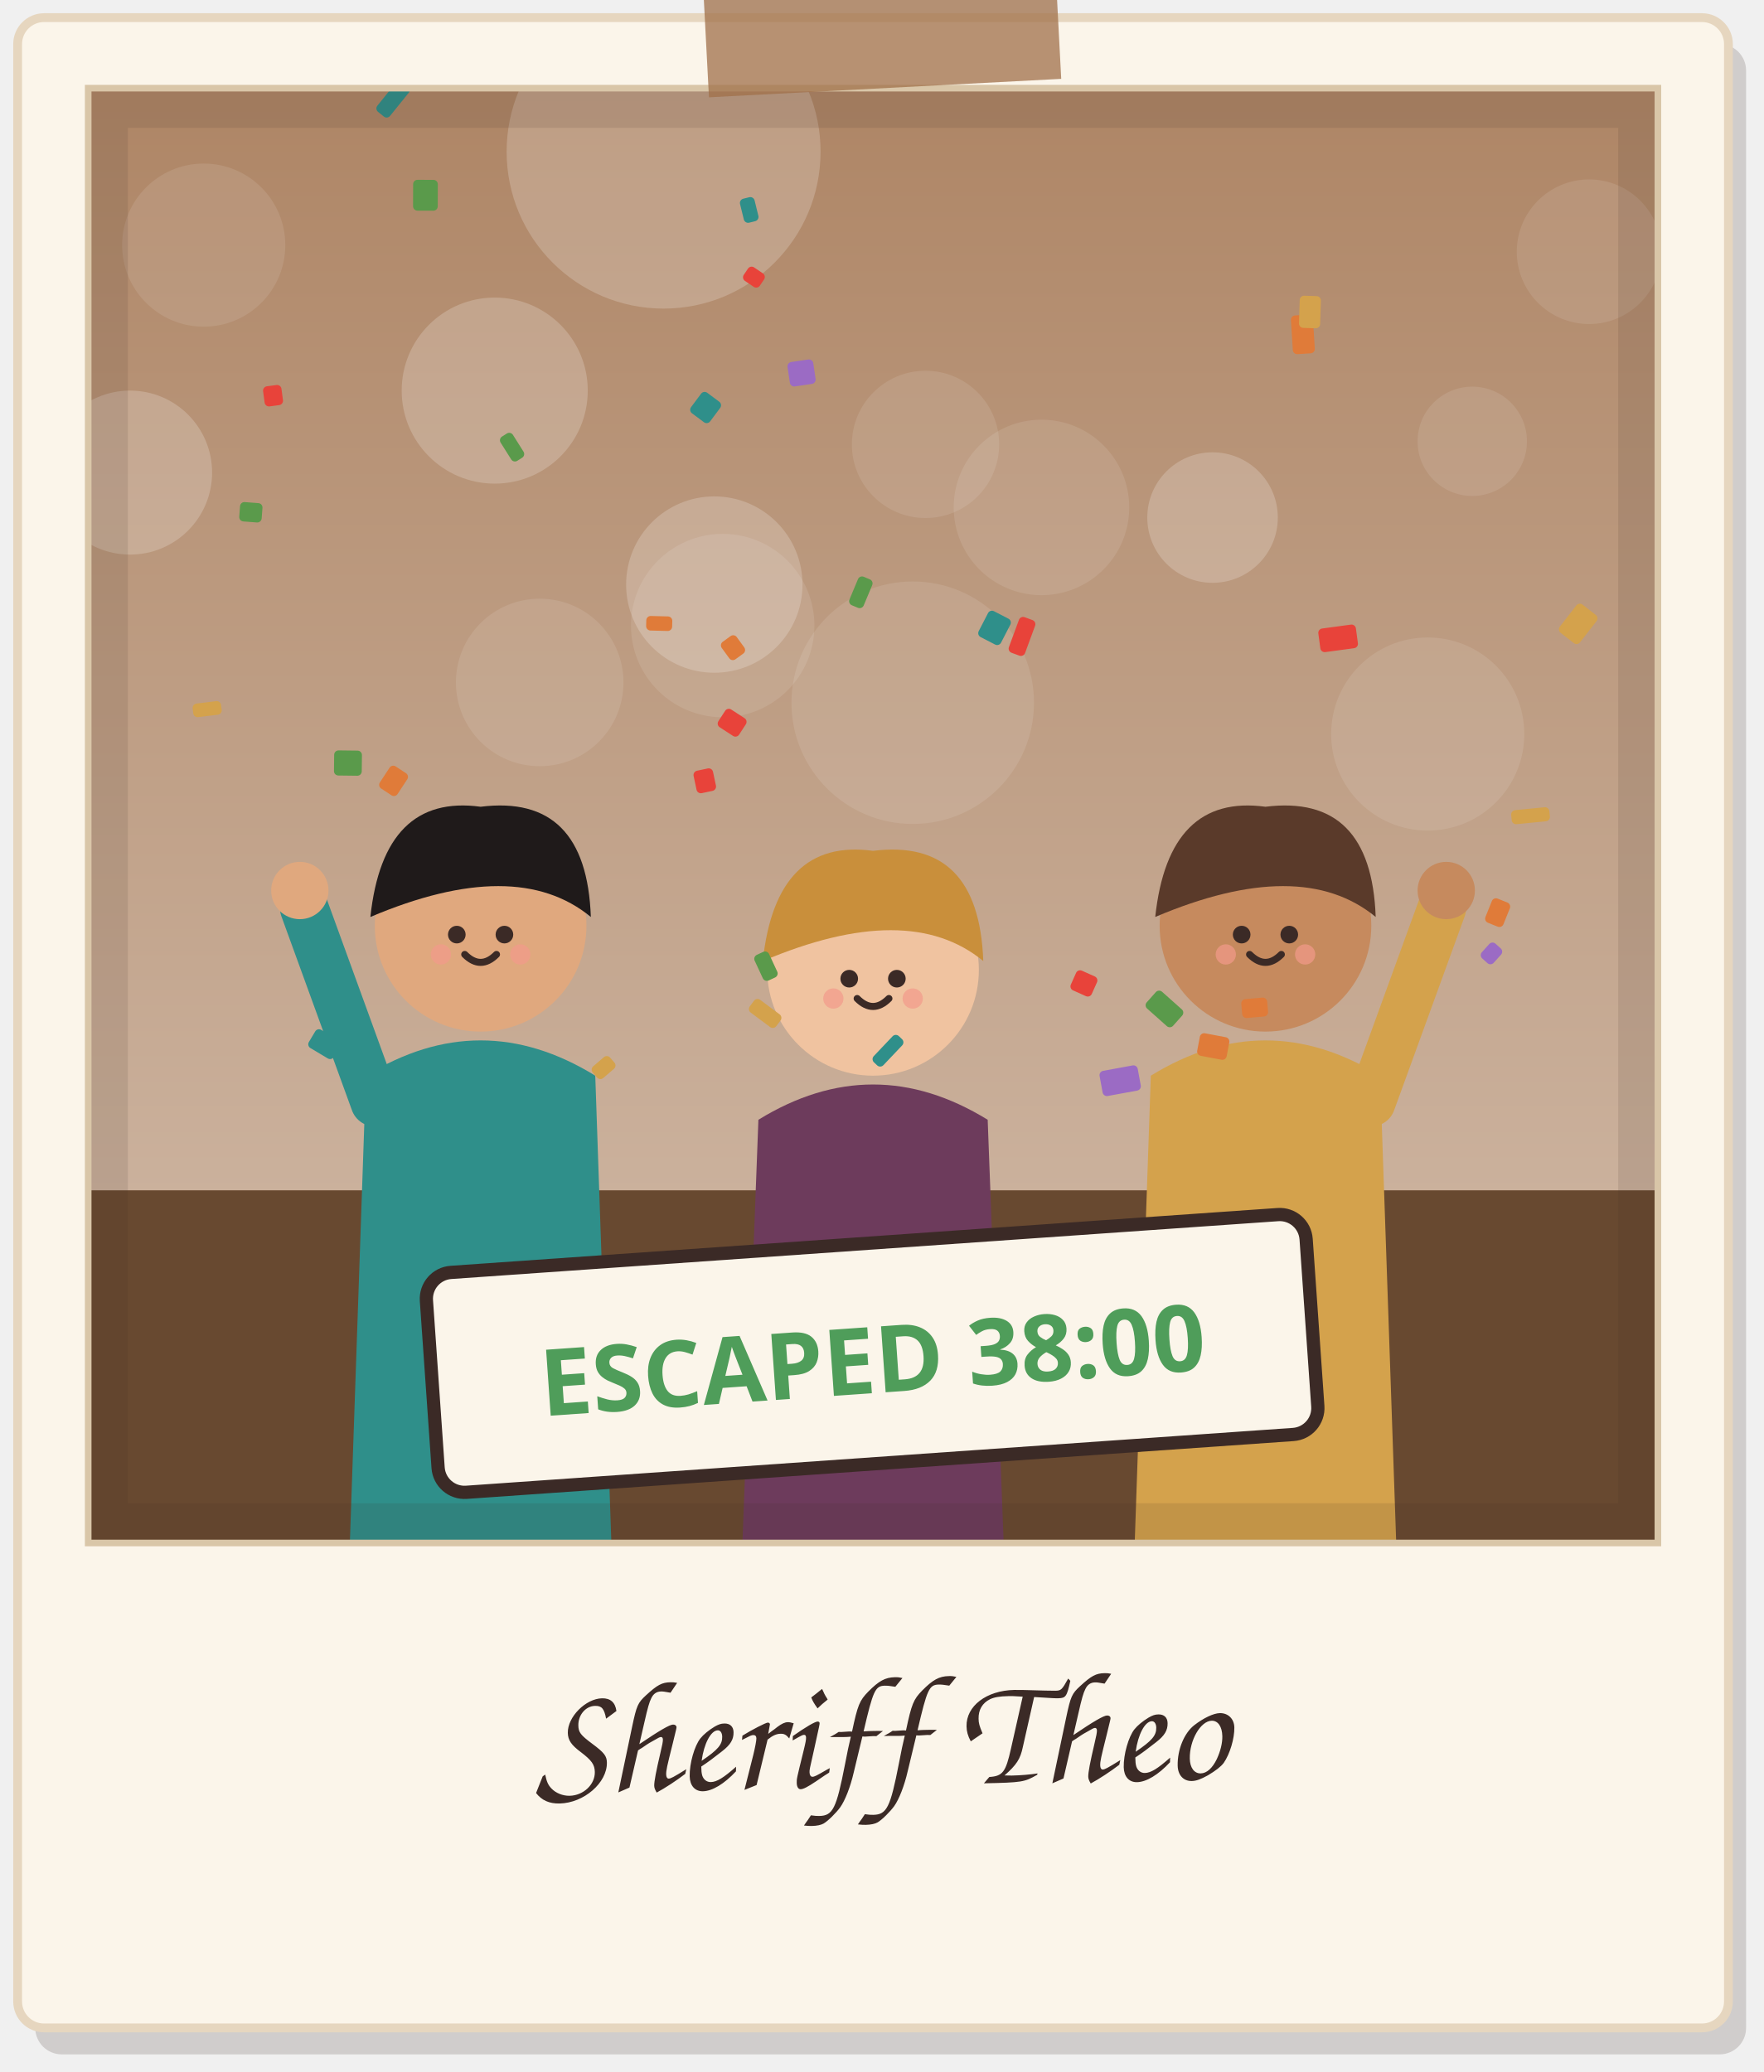
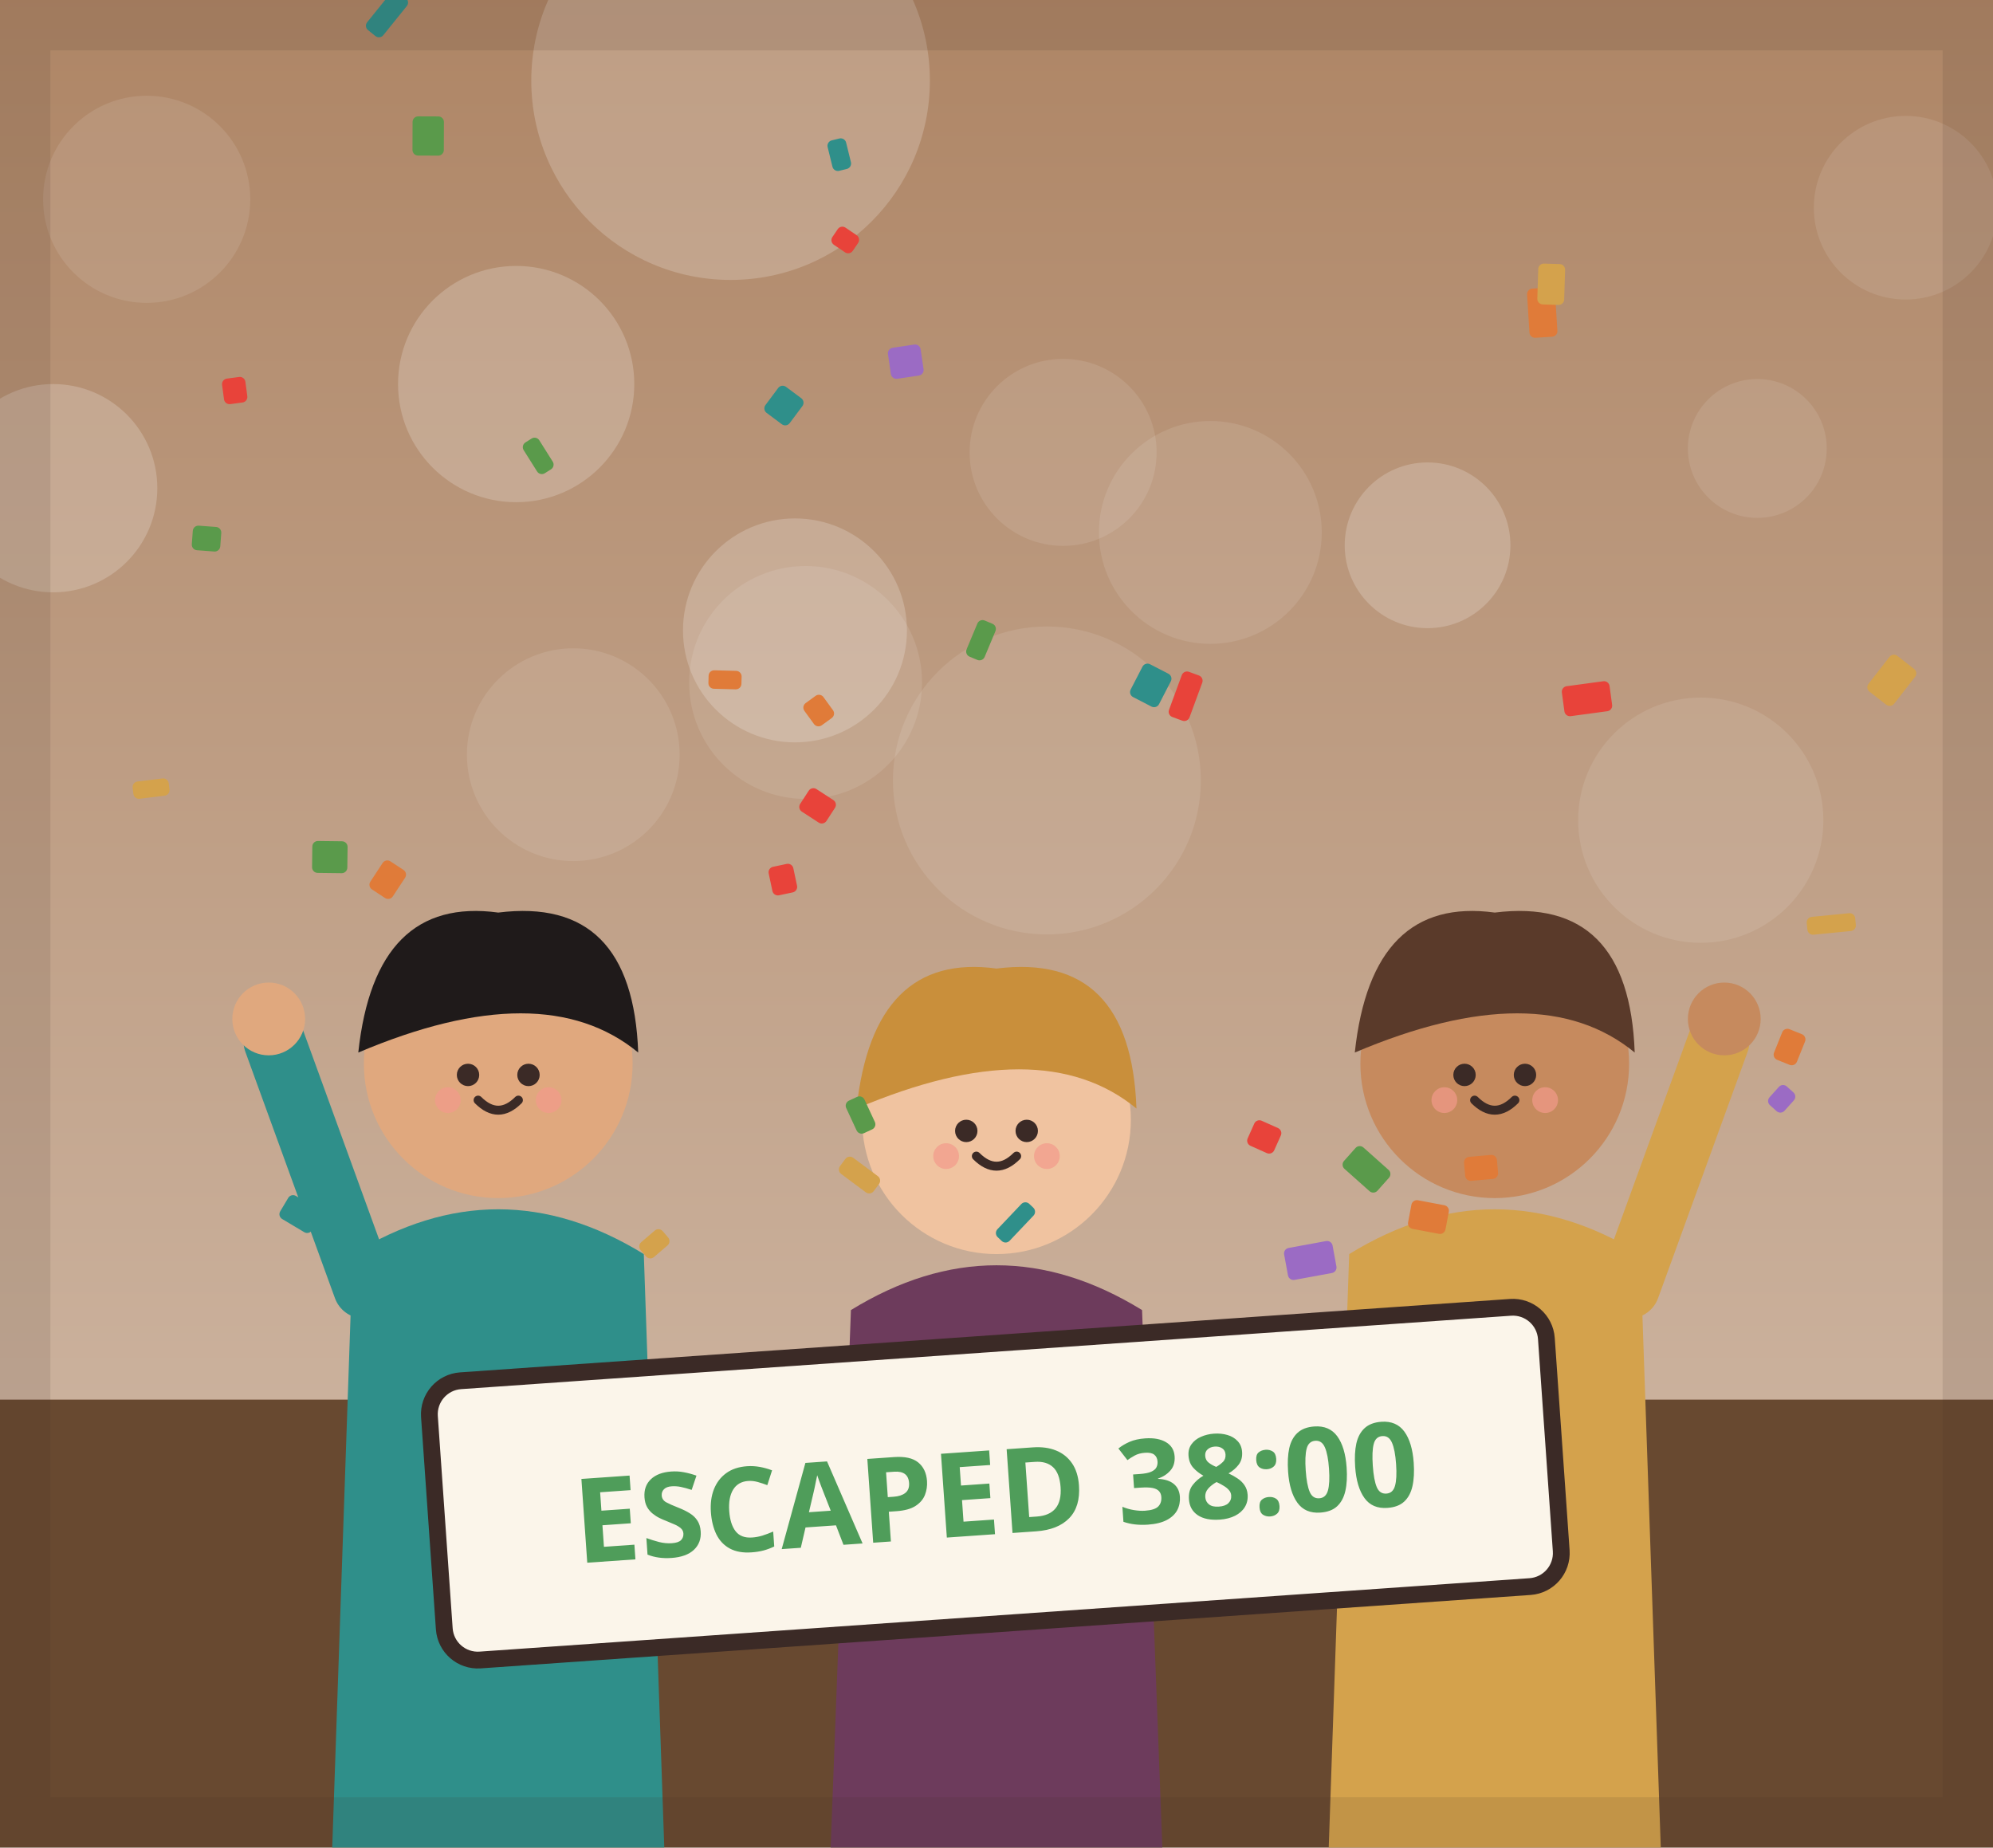
- <svg xmlns="http://www.w3.org/2000/svg" viewBox="0 0 400 470" width="400" height="470">
-   <rect x="8" y="10" width="388" height="456" rx="6" fill="#3b2a26" opacity="0.18" />
-   <rect x="4" y="4" width="388" height="456" rx="6" fill="#fbf5ea" stroke="#e6d6bf" stroke-width="2" />
+ <svg xmlns="http://www.w3.org/2000/svg" viewBox="0 0 356 330" width="356" height="330">
  <clipPath id="pic">
-     <rect x="20" y="20" width="356" height="330" rx="2" />
+     <rect width="356" height="330" />
  </clipPath>
  <g clip-path="url(#pic)">
-     <g transform="translate(20 20)">
-       <defs>
-         <linearGradient id="sk" x1="0" y1="0" x2="0" y2="1">
-           <stop offset="0" stop-color="#ae8565" />
-           <stop offset="1" stop-color="#d4bfae" />
-         </linearGradient>
-       </defs>
-       <rect width="356" height="330" fill="url(#sk)" />
-       <circle cx="102.4" cy="134.8" r="19" fill="#ffffff" opacity="0.1" />
-       <circle cx="92.2" cy="68.6" r="21.1" fill="#ffffff" opacity="0.2" />
-       <circle cx="187" cy="139.4" r="27.5" fill="#ffffff" opacity="0.1" />
-       <circle cx="255" cy="97.4" r="14.8" fill="#ffffff" opacity="0.2" />
-       <circle cx="340.4" cy="37.1" r="16.4" fill="#ffffff" opacity="0.1" />
-       <circle cx="26.2" cy="35.6" r="18.5" fill="#ffffff" opacity="0.1" />
-       <circle cx="143.9" cy="121.9" r="20.8" fill="#ffffff" opacity="0.1" />
-       <circle cx="303.8" cy="146.5" r="21.9" fill="#ffffff" opacity="0.1" />
-       <circle cx="216.2" cy="95.1" r="19.9" fill="#ffffff" opacity="0.1" />
-       <circle cx="313.9" cy="80.1" r="12.4" fill="#ffffff" opacity="0.1" />
-       <circle cx="130.5" cy="14.4" r="35.6" fill="#ffffff" opacity="0.2" />
-       <circle cx="142" cy="112.6" r="20" fill="#ffffff" opacity="0.2" />
-       <circle cx="189.9" cy="80.8" r="16.7" fill="#ffffff" opacity="0.1" />
-       <circle cx="9.5" cy="87.2" r="18.6" fill="#ffffff" opacity="0.2" />
-       <rect y="250" width="356" height="80" fill="#684930" />
-       <path d="M59 340L63 224Q89 208 115 224L119 340Z" fill="#2f8f8a" />
-       <circle cx="89" cy="190" r="24" fill="#e0a87e" />
-       <path d="M64 188Q67 160 89 163Q113 160 114 188Q97 174 64 188Z" fill="#1f1a1a" />
-       <circle cx="83.6" cy="192" r="2" fill="#3b2a26" />
-       <circle cx="94.4" cy="192" r="2" fill="#3b2a26" />
-       <circle cx="80" cy="196.5" r="2.3" fill="#f29a8a" opacity="0.7" />
-       <circle cx="98" cy="196.5" r="2.3" fill="#f29a8a" opacity="0.7" />
-       <path d="M85.4 196.5Q89 200.1 92.6 196.5" stroke="#3b2a26" stroke-width="1.6" fill="none" stroke-linecap="round" />
-       <path d="M65 230L49 186" stroke="#2f8f8a" stroke-width="11" stroke-linecap="round" />
-       <circle cx="48" cy="182" r="6.5" fill="#e0a87e" />
-       <path d="M148 340L152 234Q178 218 204 234L208 340Z" fill="#6d3b5c" />
-       <circle cx="178" cy="200" r="24" fill="#f0c3a0" />
-       <path d="M153 198Q156 170 178 173Q202 170 203 198Q186 184 153 198Z" fill="#c98f3b" />
-       <circle cx="172.6" cy="202" r="2" fill="#3b2a26" />
-       <circle cx="183.4" cy="202" r="2" fill="#3b2a26" />
-       <circle cx="169" cy="206.5" r="2.3" fill="#f29a8a" opacity="0.7" />
-       <circle cx="187" cy="206.5" r="2.3" fill="#f29a8a" opacity="0.7" />
-       <path d="M174.4 206.5Q178 210.1 181.6 206.5" stroke="#3b2a26" stroke-width="1.6" fill="none" stroke-linecap="round" />
-       <path d="M237 340L241 224Q267 208 293 224L297 340Z" fill="#d4a24c" />
-       <circle cx="267" cy="190" r="24" fill="#c68a5e" />
-       <path d="M242 188Q245 160 267 163Q291 160 292 188Q275 174 242 188Z" fill="#5a3a2a" />
-       <circle cx="261.6" cy="192" r="2" fill="#3b2a26" />
-       <circle cx="272.4" cy="192" r="2" fill="#3b2a26" />
-       <circle cx="258" cy="196.5" r="2.3" fill="#f29a8a" opacity="0.7" />
-       <circle cx="276" cy="196.5" r="2.3" fill="#f29a8a" opacity="0.7" />
-       <path d="M263.4 196.5Q267 200.1 270.6 196.5" stroke="#3b2a26" stroke-width="1.6" fill="none" stroke-linecap="round" />
-       <path d="M291 230L307 186" stroke="#d4a24c" stroke-width="11" stroke-linecap="round" />
-       <circle cx="308" cy="182" r="6.5" fill="#c68a5e" />
-       <g transform="rotate(-4 178 290)">
-         <rect x="78" y="262" width="200" height="50" rx="6" fill="#fbf5ea" stroke="#3b2a26" stroke-width="3" />
-         <text x="178" y="296" text-anchor="middle" font-family="'Fredoka', 'Nunito', sans-serif" font-weight="bold" font-size="21" textLength="176" lengthAdjust="spacingAndGlyphs" fill="#4f9d5a">ESCAPED 38:00</text>
-       </g>
-       <rect x="43.7" y="67.2" width="4.6" height="4.2" rx="1" fill="#e8433a" transform="rotate(82.4 43.7 67.2)" />
-       <rect x="139.6" y="68.5" width="5.4" height="5.8" rx="1" fill="#2f8f8a" transform="rotate(36.7 139.6 68.5)" />
-       <rect x="178.2" y="111.8" width="7" height="3.5" rx="1" fill="#5a9a4b" transform="rotate(112.7 178.2 111.8)" />
-       <rect x="150.2" y="40.1" width="4.4" height="3.7" rx="1" fill="#e8433a" transform="rotate(34.1 150.2 40.1)" />
-       <rect x="145" y="140.4" width="5.6" height="4.8" rx="1" fill="#e8433a" transform="rotate(33 145 140.4)" />
-       <rect x="55.8" y="150.2" width="6.3" height="5.7" rx="1" fill="#5a9a4b" transform="rotate(0.7 55.8 150.2)" />
-       <rect x="322.8" y="185.1" width="5.9" height="4.4" rx="1" fill="#e07b39" transform="rotate(111.9 322.8 185.1)" />
-       <rect x="277.7" y="51.3" width="8.8" height="5" rx="1" fill="#e07b39" transform="rotate(86.4 277.7 51.3)" />
-       <rect x="68.9" y="153.3" width="4.8" height="6" rx="1" fill="#e07b39" transform="rotate(33.3 68.9 153.3)" />
-       <rect x="150.9" y="24.5" width="5.6" height="3.4" rx="1" fill="#2f8f8a" transform="rotate(76.2 150.9 24.5)" />
-       <rect x="242.8" y="204.3" width="8" height="5.1" rx="1" fill="#5a9a4b" transform="rotate(41.7 242.8 204.3)" />
-       <rect x="154" y="195.5" width="6.4" height="3.6" rx="1" fill="#5a9a4b" transform="rotate(65.1 154 195.5)" />
-       <rect x="342.7" y="120.1" width="8.1" height="5.8" rx="1" fill="#d4a24c" transform="rotate(127.9 342.7 120.1)" />
-       <rect x="79.3" y="20.8" width="7" height="5.6" rx="1" fill="#5a9a4b" transform="rotate(90.2 79.3 20.8)" />
-       <rect x="215.1" y="121" width="8.6" height="3.9" rx="1" fill="#e8433a" transform="rotate(110.2 215.1 121)" />
-       <rect x="279.6" y="47.2" width="7.3" height="4.8" rx="1" fill="#d4a24c" transform="rotate(91.8 279.6 47.2)" />
-       <rect x="126.6" y="119.7" width="5.9" height="3.3" rx="1" fill="#e07b39" transform="rotate(1.5 126.6 119.7)" />
-       <rect x="185.3" y="216.4" width="8.2" height="3" rx="1" fill="#2f8f8a" transform="rotate(133.5 185.3 216.4)" />
-       <rect x="267.3" y="206.2" width="4.3" height="5.9" rx="1" fill="#e07b39" transform="rotate(84.9 267.3 206.2)" />
-       <rect x="321.1" y="195.8" width="4.5" height="3.6" rx="1" fill="#9b6bc4" transform="rotate(132 321.1 195.8)" />
-       <rect x="30.4" y="142" width="6.5" height="3.1" rx="1" fill="#d4a24c" transform="rotate(173 30.4 142)" />
-       <rect x="39.6" y="94.2" width="4.4" height="5.1" rx="1" fill="#5a9a4b" transform="rotate(94.3 39.6 94.2)" />
-       <rect x="331.6" y="166.2" width="8.7" height="3.2" rx="1" fill="#d4a24c" transform="rotate(174.4 331.6 166.2)" />
-       <rect x="209.6" y="120.8" width="6.6" height="5.7" rx="1" fill="#2f8f8a" transform="rotate(117.3 209.6 120.8)" />
-       <rect x="164.3" y="61.4" width="5.6" height="5.9" rx="1" fill="#9b6bc4" transform="rotate(81.6 164.3 61.4)" />
-       <rect x="288.1" y="126.9" width="8.6" height="5.4" rx="1" fill="#e8433a" transform="rotate(172.3 288.1 126.9)" />
-       <rect x="73.3" y="0.3" width="8.7" height="3.7" rx="1" fill="#2f8f8a" transform="rotate(128.9 73.3 0.3)" />
-       <rect x="141.5" y="154.1" width="5.2" height="4.5" rx="1" fill="#e8433a" transform="rotate(78 141.5 154.1)" />
-       <rect x="229.2" y="201.9" width="4.9" height="5.2" rx="1" fill="#e8433a" transform="rotate(114.1 229.2 201.9)" />
-       <rect x="52" y="213.1" width="6.6" height="4.8" rx="1" fill="#2f8f8a" transform="rotate(30.8 52 213.1)" />
-       <rect x="146.5" y="123.7" width="4.9" height="4.2" rx="1" fill="#e07b39" transform="rotate(54 146.5 123.7)" />
-       <rect x="120" y="221.8" width="5.2" height="3.5" rx="1" fill="#d4a24c" transform="rotate(139.4 120 221.8)" />
-       <rect x="95.8" y="77.8" width="6.5" height="3.3" rx="1" fill="#5a9a4b" transform="rotate(57.8 95.8 77.8)" />
-       <rect x="238.9" y="227.2" width="8.8" height="5.8" rx="1" fill="#9b6bc4" transform="rotate(169.6 238.9 227.2)" />
-       <rect x="252.3" y="214.2" width="6.8" height="5.2" rx="1" fill="#e07b39" transform="rotate(10.7 252.3 214.2)" />
-       <rect x="151.6" y="206.2" width="7.5" height="3.6" rx="1" fill="#d4a24c" transform="rotate(36.7 151.6 206.2)" />
-       <rect width="356" height="330" fill="none" stroke="#3b2a26" stroke-opacity="0.12" stroke-width="18" />
+     <defs>
+       <linearGradient id="sk" x1="0" y1="0" x2="0" y2="1">
+         <stop offset="0" stop-color="#ae8565" />
+         <stop offset="1" stop-color="#d4bfae" />
+       </linearGradient>
+     </defs>
+     <rect width="356" height="330" fill="url(#sk)" />
+     <circle cx="102.4" cy="134.8" r="19" fill="#ffffff" opacity="0.1" />
+     <circle cx="92.2" cy="68.6" r="21.1" fill="#ffffff" opacity="0.2" />
+     <circle cx="187" cy="139.4" r="27.5" fill="#ffffff" opacity="0.1" />
+     <circle cx="255" cy="97.4" r="14.8" fill="#ffffff" opacity="0.2" />
+     <circle cx="340.4" cy="37.1" r="16.4" fill="#ffffff" opacity="0.1" />
+     <circle cx="26.2" cy="35.6" r="18.5" fill="#ffffff" opacity="0.1" />
+     <circle cx="143.9" cy="121.9" r="20.8" fill="#ffffff" opacity="0.1" />
+     <circle cx="303.8" cy="146.5" r="21.9" fill="#ffffff" opacity="0.1" />
+     <circle cx="216.2" cy="95.1" r="19.9" fill="#ffffff" opacity="0.1" />
+     <circle cx="313.9" cy="80.1" r="12.4" fill="#ffffff" opacity="0.1" />
+     <circle cx="130.5" cy="14.4" r="35.6" fill="#ffffff" opacity="0.2" />
+     <circle cx="142" cy="112.6" r="20" fill="#ffffff" opacity="0.2" />
+     <circle cx="189.9" cy="80.8" r="16.7" fill="#ffffff" opacity="0.1" />
+     <circle cx="9.5" cy="87.2" r="18.6" fill="#ffffff" opacity="0.2" />
+     <rect y="250" width="356" height="80" fill="#684930" />
+     <path d="M59 340L63 224Q89 208 115 224L119 340Z" fill="#2f8f8a" />
+     <circle cx="89" cy="190" r="24" fill="#e0a87e" />
+     <path d="M64 188Q67 160 89 163Q113 160 114 188Q97 174 64 188Z" fill="#1f1a1a" />
+     <circle cx="83.6" cy="192" r="2" fill="#3b2a26" />
+     <circle cx="94.4" cy="192" r="2" fill="#3b2a26" />
+     <circle cx="80" cy="196.5" r="2.3" fill="#f29a8a" opacity="0.7" />
+     <circle cx="98" cy="196.5" r="2.3" fill="#f29a8a" opacity="0.7" />
+     <path d="M85.4 196.5Q89 200.1 92.6 196.5" stroke="#3b2a26" stroke-width="1.6" fill="none" stroke-linecap="round" />
+     <path d="M65 230L49 186" stroke="#2f8f8a" stroke-width="11" stroke-linecap="round" />
+     <circle cx="48" cy="182" r="6.5" fill="#e0a87e" />
+     <path d="M148 340L152 234Q178 218 204 234L208 340Z" fill="#6d3b5c" />
+     <circle cx="178" cy="200" r="24" fill="#f0c3a0" />
+     <path d="M153 198Q156 170 178 173Q202 170 203 198Q186 184 153 198Z" fill="#c98f3b" />
+     <circle cx="172.6" cy="202" r="2" fill="#3b2a26" />
+     <circle cx="183.4" cy="202" r="2" fill="#3b2a26" />
+     <circle cx="169" cy="206.5" r="2.3" fill="#f29a8a" opacity="0.7" />
+     <circle cx="187" cy="206.5" r="2.3" fill="#f29a8a" opacity="0.7" />
+     <path d="M174.4 206.5Q178 210.1 181.6 206.5" stroke="#3b2a26" stroke-width="1.6" fill="none" stroke-linecap="round" />
+     <path d="M237 340L241 224Q267 208 293 224L297 340Z" fill="#d4a24c" />
+     <circle cx="267" cy="190" r="24" fill="#c68a5e" />
+     <path d="M242 188Q245 160 267 163Q291 160 292 188Q275 174 242 188Z" fill="#5a3a2a" />
+     <circle cx="261.6" cy="192" r="2" fill="#3b2a26" />
+     <circle cx="272.4" cy="192" r="2" fill="#3b2a26" />
+     <circle cx="258" cy="196.5" r="2.3" fill="#f29a8a" opacity="0.7" />
+     <circle cx="276" cy="196.5" r="2.3" fill="#f29a8a" opacity="0.7" />
+     <path d="M263.4 196.5Q267 200.1 270.6 196.5" stroke="#3b2a26" stroke-width="1.6" fill="none" stroke-linecap="round" />
+     <path d="M291 230L307 186" stroke="#d4a24c" stroke-width="11" stroke-linecap="round" />
+     <circle cx="308" cy="182" r="6.5" fill="#c68a5e" />
+     <g transform="rotate(-4 178 268)">
+       <rect x="78" y="240" width="200" height="50" rx="6" fill="#fbf5ea" stroke="#3b2a26" stroke-width="3" />
+       <text x="178" y="274" text-anchor="middle" font-family="'Fredoka', 'Nunito', sans-serif" font-weight="bold" font-size="21" textLength="176" lengthAdjust="spacingAndGlyphs" fill="#4f9d5a">ESCAPED 38:00</text>
    </g>
+     <rect x="43.7" y="67.2" width="4.6" height="4.2" rx="1" fill="#e8433a" transform="rotate(82.4 43.7 67.2)" />
+     <rect x="139.6" y="68.5" width="5.4" height="5.8" rx="1" fill="#2f8f8a" transform="rotate(36.7 139.6 68.5)" />
+     <rect x="178.2" y="111.8" width="7" height="3.5" rx="1" fill="#5a9a4b" transform="rotate(112.7 178.2 111.8)" />
+     <rect x="150.2" y="40.1" width="4.4" height="3.7" rx="1" fill="#e8433a" transform="rotate(34.1 150.2 40.1)" />
+     <rect x="145" y="140.4" width="5.6" height="4.8" rx="1" fill="#e8433a" transform="rotate(33 145 140.4)" />
+     <rect x="55.8" y="150.2" width="6.3" height="5.7" rx="1" fill="#5a9a4b" transform="rotate(0.7 55.8 150.2)" />
+     <rect x="322.8" y="185.1" width="5.9" height="4.4" rx="1" fill="#e07b39" transform="rotate(111.9 322.8 185.1)" />
+     <rect x="277.7" y="51.3" width="8.8" height="5" rx="1" fill="#e07b39" transform="rotate(86.4 277.7 51.3)" />
+     <rect x="68.9" y="153.3" width="4.8" height="6" rx="1" fill="#e07b39" transform="rotate(33.3 68.9 153.3)" />
+     <rect x="150.9" y="24.5" width="5.6" height="3.4" rx="1" fill="#2f8f8a" transform="rotate(76.2 150.9 24.5)" />
+     <rect x="242.8" y="204.3" width="8" height="5.1" rx="1" fill="#5a9a4b" transform="rotate(41.7 242.8 204.3)" />
+     <rect x="154" y="195.5" width="6.4" height="3.6" rx="1" fill="#5a9a4b" transform="rotate(65.1 154 195.5)" />
+     <rect x="342.7" y="120.1" width="8.1" height="5.8" rx="1" fill="#d4a24c" transform="rotate(127.9 342.7 120.1)" />
+     <rect x="79.3" y="20.8" width="7" height="5.6" rx="1" fill="#5a9a4b" transform="rotate(90.2 79.3 20.8)" />
+     <rect x="215.1" y="121" width="8.6" height="3.9" rx="1" fill="#e8433a" transform="rotate(110.2 215.1 121)" />
+     <rect x="279.6" y="47.2" width="7.3" height="4.8" rx="1" fill="#d4a24c" transform="rotate(91.8 279.6 47.2)" />
+     <rect x="126.6" y="119.7" width="5.9" height="3.3" rx="1" fill="#e07b39" transform="rotate(1.5 126.6 119.7)" />
+     <rect x="185.3" y="216.4" width="8.2" height="3" rx="1" fill="#2f8f8a" transform="rotate(133.5 185.3 216.4)" />
+     <rect x="267.3" y="206.2" width="4.3" height="5.9" rx="1" fill="#e07b39" transform="rotate(84.9 267.3 206.2)" />
+     <rect x="321.1" y="195.8" width="4.5" height="3.6" rx="1" fill="#9b6bc4" transform="rotate(132 321.1 195.8)" />
+     <rect x="30.4" y="142" width="6.5" height="3.1" rx="1" fill="#d4a24c" transform="rotate(173 30.4 142)" />
+     <rect x="39.6" y="94.2" width="4.4" height="5.1" rx="1" fill="#5a9a4b" transform="rotate(94.3 39.6 94.2)" />
+     <rect x="331.6" y="166.2" width="8.7" height="3.2" rx="1" fill="#d4a24c" transform="rotate(174.4 331.6 166.2)" />
+     <rect x="209.6" y="120.8" width="6.6" height="5.7" rx="1" fill="#2f8f8a" transform="rotate(117.3 209.6 120.8)" />
+     <rect x="164.3" y="61.4" width="5.6" height="5.9" rx="1" fill="#9b6bc4" transform="rotate(81.6 164.3 61.4)" />
+     <rect x="288.1" y="126.9" width="8.6" height="5.4" rx="1" fill="#e8433a" transform="rotate(172.3 288.1 126.9)" />
+     <rect x="73.3" y="0.3" width="8.7" height="3.7" rx="1" fill="#2f8f8a" transform="rotate(128.9 73.3 0.3)" />
+     <rect x="141.5" y="154.1" width="5.2" height="4.5" rx="1" fill="#e8433a" transform="rotate(78 141.5 154.1)" />
+     <rect x="229.2" y="201.9" width="4.9" height="5.2" rx="1" fill="#e8433a" transform="rotate(114.1 229.2 201.9)" />
+     <rect x="52" y="213.1" width="6.6" height="4.8" rx="1" fill="#2f8f8a" transform="rotate(30.8 52 213.1)" />
+     <rect x="146.5" y="123.7" width="4.9" height="4.2" rx="1" fill="#e07b39" transform="rotate(54 146.5 123.7)" />
+     <rect x="120" y="221.8" width="5.2" height="3.5" rx="1" fill="#d4a24c" transform="rotate(139.4 120 221.8)" />
+     <rect x="95.8" y="77.8" width="6.5" height="3.3" rx="1" fill="#5a9a4b" transform="rotate(57.8 95.8 77.8)" />
+     <rect x="238.9" y="227.2" width="8.8" height="5.8" rx="1" fill="#9b6bc4" transform="rotate(169.6 238.9 227.2)" />
+     <rect x="252.3" y="214.2" width="6.8" height="5.2" rx="1" fill="#e07b39" transform="rotate(10.7 252.3 214.2)" />
+     <rect x="151.6" y="206.2" width="7.5" height="3.6" rx="1" fill="#d4a24c" transform="rotate(36.7 151.6 206.2)" />
+     <rect width="356" height="330" fill="none" stroke="#3b2a26" stroke-opacity="0.12" stroke-width="18" />
  </g>
-   <rect x="20" y="20" width="356" height="330" fill="none" stroke="#d9c6a8" stroke-width="1.5" />
-   <text x="200" y="405" text-anchor="middle" font-family="'Caveat', 'Comic Sans MS', cursive" font-size="36" fill="#3b2a26" transform="rotate(-1.2 200 405)">Sheriff Theo</text>
-   <rect x="160" y="-8" width="80" height="28" fill="#a0704a" opacity="0.75" transform="rotate(-3 200 6)" />
</svg>
